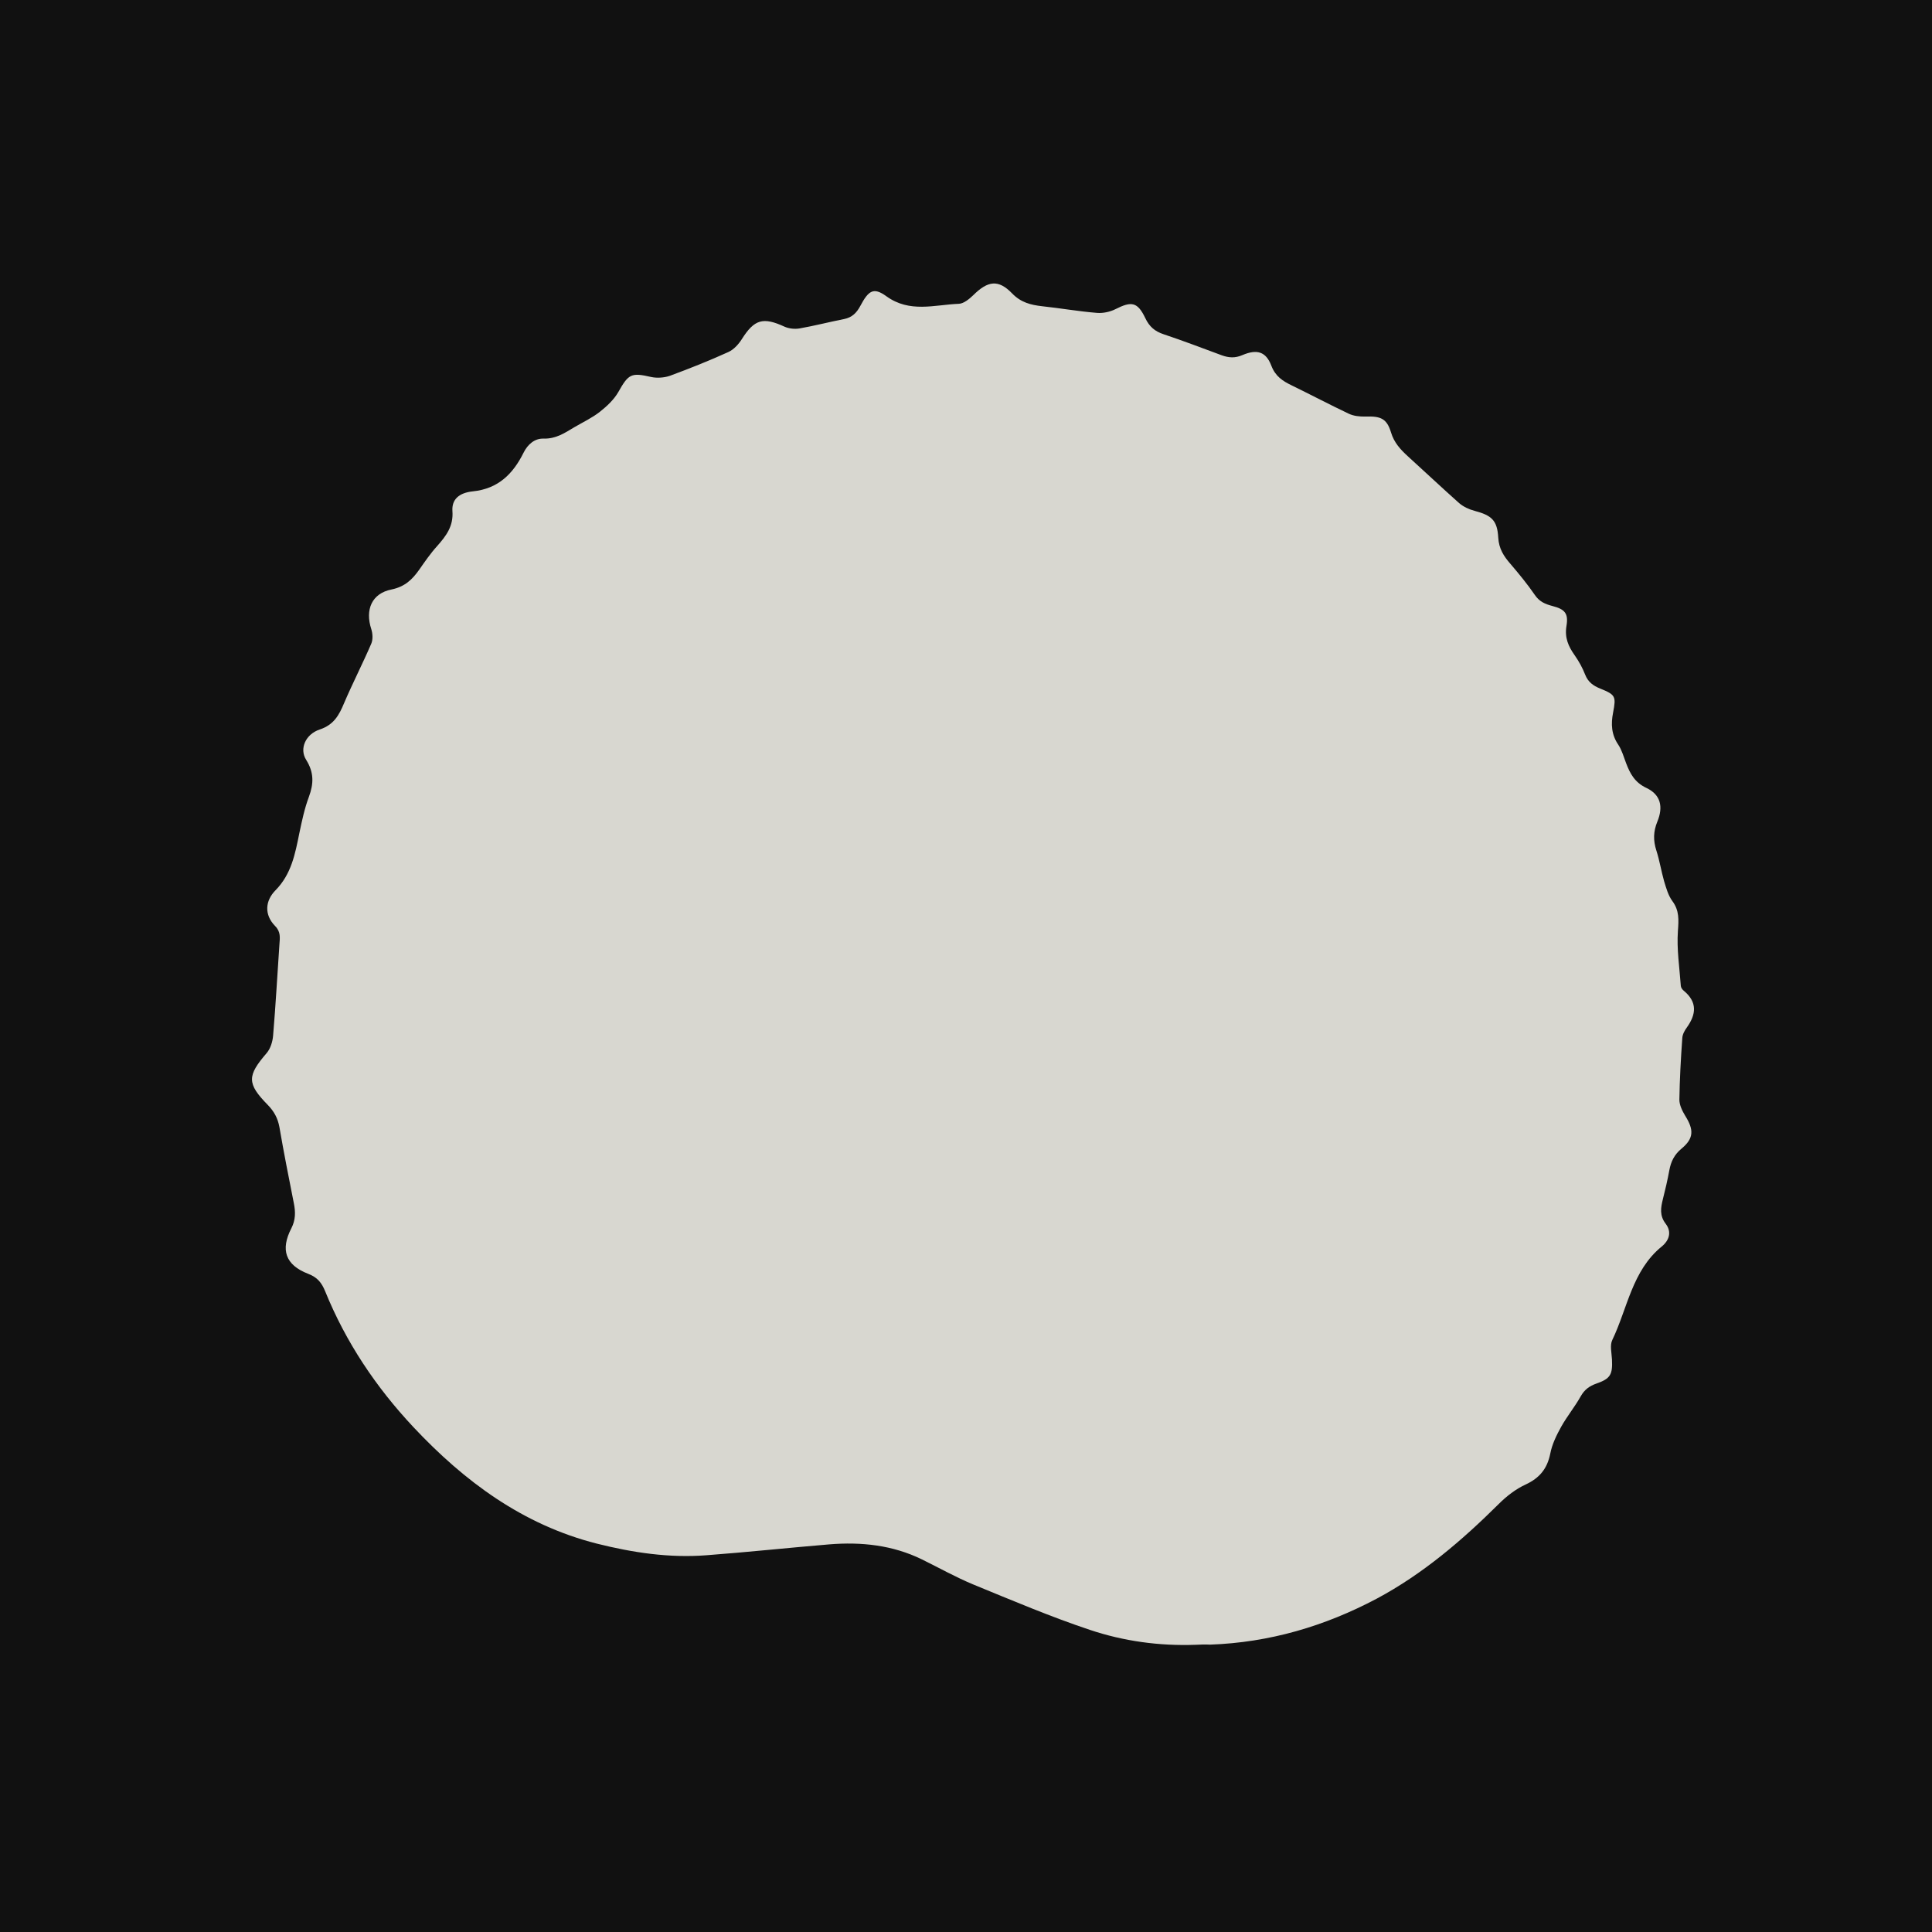
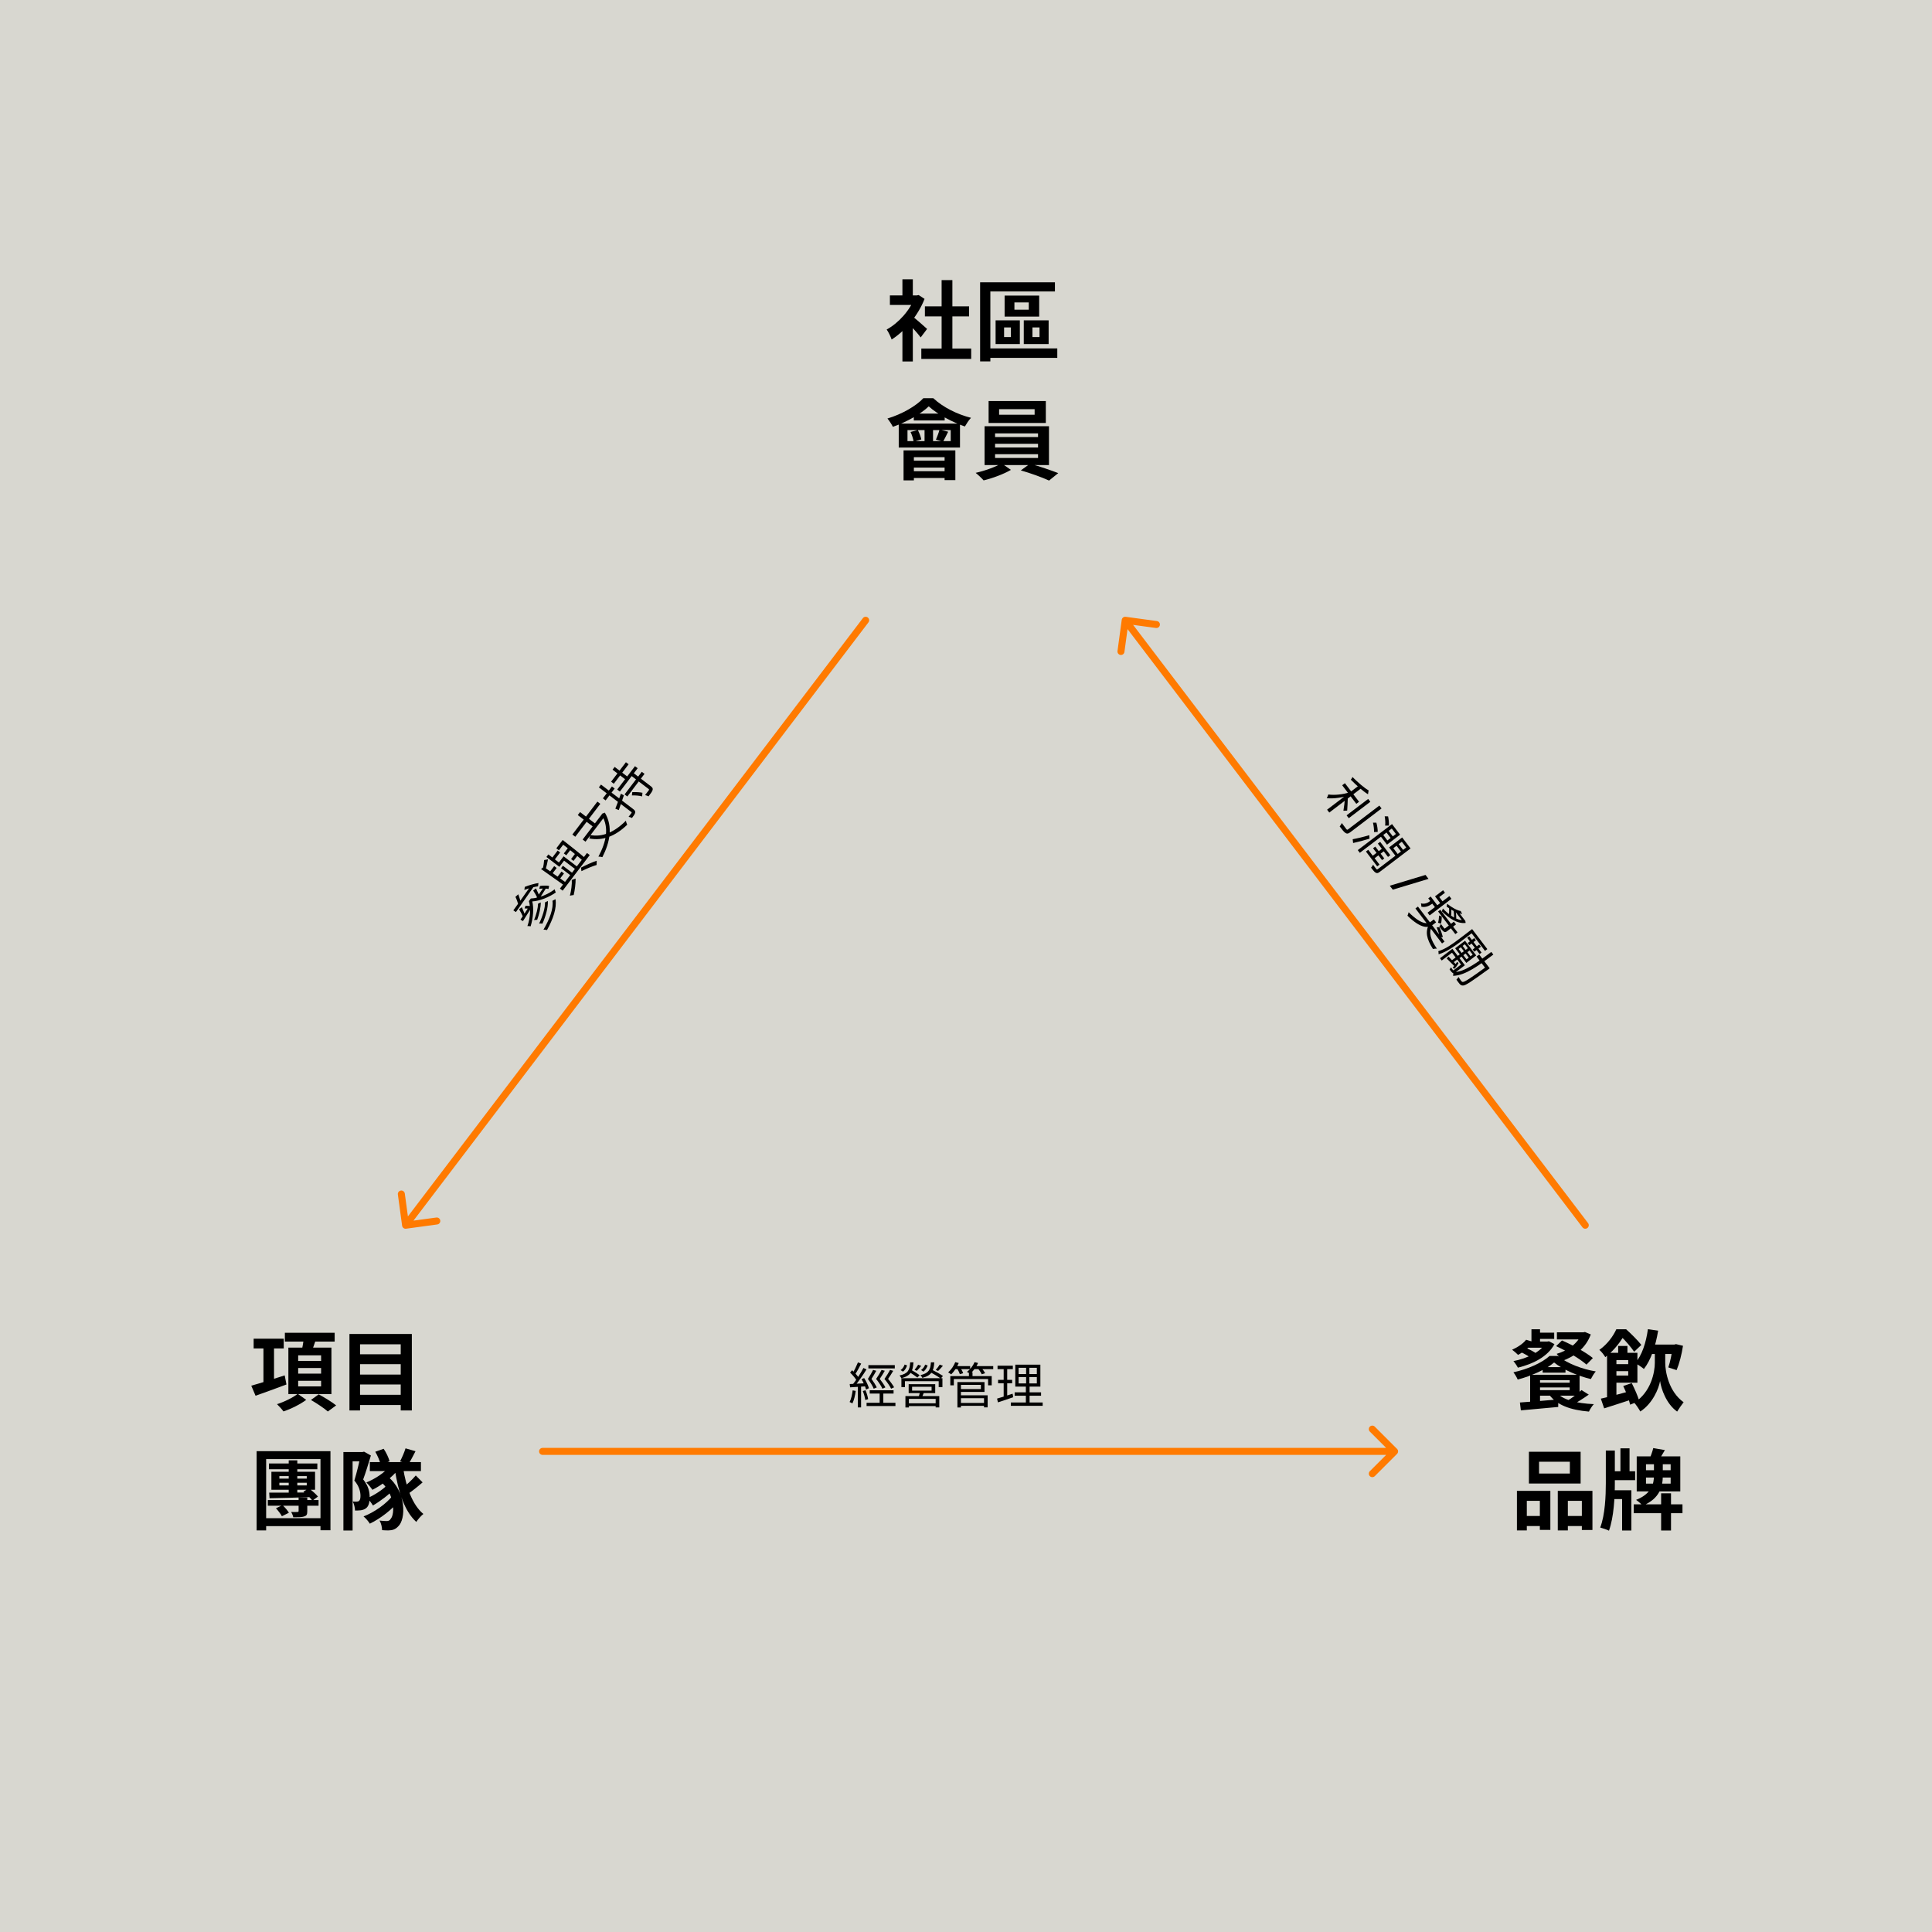
<svg xmlns="http://www.w3.org/2000/svg" width="552" height="552" viewBox="0 0 552 552" fill="none">
-   <rect width="552" height="552" fill="#111111" />
-   <path d="M341.57 469.942C331.248 470.312 321.066 468.922 311.393 465.677C300.146 461.923 289.13 457.241 278.161 452.745C273.116 450.659 268.348 447.971 263.442 445.561C255.019 441.435 246.086 440.508 236.922 441.25C225.258 442.223 213.594 443.475 201.885 444.355C191.239 445.19 180.779 443.614 170.458 441.018C149.352 435.641 132.69 423.265 118.111 407.738C107.419 396.335 98.81 383.496 92.886 368.895C91.914 366.531 90.711 364.955 88.026 363.935C81.546 361.432 80.065 357.075 83.259 350.911C84.462 348.547 84.462 346.275 83.953 343.772C82.518 336.542 81.083 329.311 79.834 322.034C79.371 319.484 78.306 317.537 76.501 315.683C70.484 309.565 70.623 307.34 76.177 300.897C77.288 299.599 77.89 297.606 78.029 295.891C78.769 287.223 79.232 278.509 79.834 269.842C79.973 267.941 80.251 266.272 78.63 264.604C75.391 261.313 75.807 257.327 78.677 254.406C83.259 249.771 84.323 243.977 85.527 238.044C86.267 234.522 87.008 230.999 88.257 227.662C89.646 223.907 89.739 220.709 87.471 217.093C85.48 213.941 87.286 209.77 91.359 208.426C95.385 207.081 96.866 204.347 98.301 200.917C100.754 195.169 103.624 189.607 106.077 183.906C106.586 182.701 106.493 181.032 106.077 179.734C104.272 174.218 106.216 169.537 111.862 168.424C115.658 167.636 117.787 165.597 119.777 162.769C121.397 160.452 123.017 158.088 124.915 156.002C127.46 153.128 129.589 150.347 129.265 146.036C129.034 142.699 131.116 140.799 135.143 140.381C142.317 139.64 146.575 135.422 149.584 129.35C150.787 126.939 152.777 125.224 155.323 125.317C158.887 125.41 161.432 123.649 164.163 122.026C166.616 120.589 169.208 119.384 171.43 117.623C173.42 116.047 175.41 114.193 176.66 112.014C179.576 106.823 180.363 106.406 186.009 107.704C187.676 108.074 189.758 107.935 191.378 107.379C197.025 105.293 202.625 103.068 208.133 100.565C209.66 99.87 211.049 98.341 211.974 96.857C215.538 91.249 217.992 90.507 224.147 93.335C225.397 93.891 227.017 94.076 228.405 93.844C232.663 93.103 236.922 91.99 241.18 91.156C243.448 90.692 244.744 89.395 245.808 87.401C248.169 82.952 249.603 82.025 253.214 84.62C259.925 89.487 266.96 87.077 273.949 86.799C275.337 86.753 276.911 85.455 278.068 84.342C282.234 80.217 285.242 79.754 289.176 83.832C291.676 86.428 294.499 87.124 297.739 87.494C302.969 88.05 308.199 88.978 313.429 89.395C315.141 89.534 317.132 89.117 318.705 88.329C323.287 86.011 325 86.243 327.222 90.878C328.379 93.335 329.952 94.679 332.498 95.513C338.052 97.367 343.514 99.453 349.021 101.492C351.058 102.234 352.863 102.373 354.992 101.446C359.157 99.685 361.703 100.473 363.231 104.459C364.388 107.518 366.47 108.862 369.062 110.114C374.478 112.756 379.846 115.583 385.308 118.179C386.743 118.874 388.548 119.06 390.168 119.013C394.472 118.874 396.231 119.57 397.434 123.556C398.314 126.476 400.119 128.423 402.248 130.37C407.154 134.819 411.968 139.362 416.92 143.765C418.123 144.785 419.697 145.526 421.271 145.944C426.13 147.241 427.797 148.586 428.074 153.638C428.26 156.79 429.648 158.922 431.546 161.101C433.999 163.974 436.405 166.895 438.534 170C439.83 171.901 441.451 172.596 443.58 173.152C447.143 174.079 448.161 175.284 447.56 178.853C447.004 182.237 448.115 184.694 449.92 187.243C451.124 188.958 452.142 190.812 452.882 192.712C453.716 194.845 455.151 195.911 457.233 196.745C461.584 198.506 461.769 198.97 460.89 203.559C460.242 206.85 460.38 209.863 462.371 212.783C463.389 214.312 463.898 216.213 464.592 218.02C465.75 221.08 467.092 223.583 470.47 225.159C474.451 227.059 475.284 230.489 473.525 234.753C472.368 237.581 472.322 240.13 473.247 243.004C474.173 245.878 474.636 248.891 475.469 251.811C476.071 253.758 476.626 255.843 477.83 257.466C479.82 260.154 479.635 262.796 479.403 265.994C479.033 271.186 479.866 276.47 480.236 281.708C480.283 282.217 480.699 282.774 481.116 283.098C485.004 286.343 484.633 289.819 481.949 293.574C481.301 294.454 480.699 295.567 480.653 296.633C480.236 302.473 479.912 308.36 479.82 314.2C479.82 315.73 480.653 317.398 481.486 318.789C483.985 322.775 483.985 325.232 480.468 328.152C478.385 329.867 477.413 331.86 476.95 334.363C476.441 337.144 475.793 339.925 475.099 342.66C474.497 345.07 474.127 347.295 475.886 349.613C477.691 351.93 476.95 354.387 474.775 356.148C466.305 363.055 465.009 373.808 460.658 382.847C459.918 384.376 460.473 386.555 460.566 388.455C460.751 392.627 460.195 393.879 456.215 395.269C454.086 396.011 452.697 397.03 451.587 399.024C449.92 401.99 447.745 404.632 446.079 407.599C444.737 410.009 443.441 412.651 442.931 415.339C442.052 419.65 439.877 422.292 435.896 424.146C433.073 425.444 430.435 427.483 428.213 429.708C417.707 440.137 406.552 449.686 393.408 456.731C378.458 464.657 362.675 469.293 345.735 469.895C344.208 469.803 342.912 469.895 341.57 469.942Z" fill="#D8D7D0" />
+   <rect width="552" height="552" fill="#D8D7D0" />
+   <path d="M155.025 413.682C154.473 413.682 154.025 414.129 154.025 414.682C154.025 415.234 154.473 415.682 155.025 415.682L155.025 413.682ZM399.161 415.389C399.552 414.998 399.552 414.365 399.161 413.975L392.797 407.611C392.407 407.22 391.774 407.22 391.383 407.611C390.993 408.001 390.993 408.634 391.383 409.025L397.04 414.682L391.383 420.338C390.993 420.729 390.993 421.362 391.383 421.753C391.774 422.143 392.407 422.143 392.797 421.753L399.161 415.389ZM155.025 415.682L398.454 415.682L398.454 413.682L155.025 413.682L155.025 415.682Z" fill="#FF7A00" />
+   <path d="M321.623 176.228C321.075 176.153 320.571 176.537 320.497 177.084L319.284 186.002C319.209 186.549 319.592 187.053 320.14 187.127C320.687 187.202 321.191 186.819 321.265 186.271L322.344 178.344L330.271 179.423C330.818 179.497 331.322 179.114 331.397 178.567C331.471 178.02 331.088 177.516 330.54 177.441L321.623 176.228ZM452.14 350.673C452.474 351.113 453.102 351.198 453.541 350.864C453.981 350.529 454.066 349.902 453.732 349.462L452.14 350.673ZM320.692 177.824L452.14 350.673L453.732 349.462L322.284 176.613L320.692 177.824Z" fill="#FF7A00" />
+   <path d="M246.533 176.613C246.867 176.174 247.495 176.088 247.934 176.423C248.374 176.757 248.459 177.384 248.125 177.824L246.533 176.613ZM116.016 351.059C115.469 351.133 114.965 350.75 114.89 350.203L113.677 341.285C113.602 340.737 113.986 340.234 114.533 340.159C115.08 340.085 115.584 340.468 115.659 341.015L116.737 348.942L124.664 347.864C125.211 347.789 125.715 348.172 125.79 348.72C125.864 349.267 125.481 349.771 124.934 349.845L116.016 351.059ZM248.125 177.824L116.677 350.673L115.085 349.462L246.533 176.613L248.125 177.824Z" fill="#FF7A00" />
+   <path d="M384.264 223.769L383.484 224.362L387.518 229.667L388.298 229.074L384.264 223.769ZM390.905 228.27L384.742 232.956L385.361 233.769L391.524 229.083L390.905 228.27ZM388.462 224.271L379.168 231.338L379.795 232.163L389.089 225.095L388.462 224.271ZM394.104 230.164L385.167 236.96C384.955 237.121 384.82 237.083 384.659 236.871C384.487 236.668 383.962 235.977 383.374 235.157C383.23 235.478 382.964 235.891 382.764 236.113C383.533 237.147 384.029 237.754 384.454 238.012C384.859 238.267 385.225 238.217 385.805 237.776L394.731 230.988L394.104 230.164ZM391.029 225.819C389.764 225.127 387.911 223.476 386.423 222.005C386.321 222.241 386.124 222.584 385.949 222.77C387.46 224.294 389.361 226.031 390.857 226.934L391.029 225.819ZM385.662 226.347C383.796 226.992 381.202 227.259 379.52 226.99C379.418 227.296 379.245 227.762 379.076 228.049C380.923 228.28 383.748 227.855 385.874 227.135L385.662 226.347ZM385.082 227.967L384.289 227.849C384.244 228.692 383.997 230.796 383.832 231.643L384.907 231.6C384.948 231.006 385.103 228.619 385.082 227.967Z" fill="black" />
+   <path d="M396.451 236.997L395.838 237.463L397.618 239.803L398.231 239.337L396.451 236.997ZM399.324 240.775L398.711 241.241L400.558 243.67L401.171 243.204L399.324 240.775ZM402.432 241.647L393.628 248.342C393.461 248.469 393.363 248.456 393.244 248.3C393.115 248.152 392.714 247.648 392.312 247.074C392.185 247.346 391.905 247.718 391.73 247.904C392.323 248.684 392.707 249.166 393.072 249.345C393.424 249.553 393.745 249.467 394.202 249.119L403.017 242.416L402.432 241.647ZM397.721 235.451L387.936 242.892L388.521 243.661L398.305 236.22L397.721 235.451ZM398.009 235.83L397.351 236.33L398.834 238.28L396.405 240.128L394.922 238.178L394.264 238.678L396.281 241.33L400.025 238.483L398.009 235.83ZM392.939 241.884L392.303 242.367L394.871 245.744L395.506 245.261L392.939 241.884ZM394.333 240.525L393.675 241.025L396.573 244.836L397.231 244.336L394.333 240.525ZM390.926 242.799L390.268 243.299L393.489 247.534L394.146 247.034L390.926 242.799ZM402.703 242.004L400.627 239.274L396.883 242.121L398.959 244.851L399.616 244.351L398.091 242.345L400.52 240.498L402.046 242.504L402.703 242.004ZM395.625 233.228C395.788 234.089 395.86 235.248 395.752 235.893L396.822 235.889C396.882 235.227 396.785 234.105 396.591 233.25L395.625 233.228ZM392.28 235.051C392.49 235.928 392.624 237.076 392.575 237.728L393.619 237.691C393.668 237.038 393.493 235.905 393.249 235.053L392.28 235.051ZM386.482 239.776L386.604 240.862C388.013 240.564 389.807 240.079 391.288 239.621L391.226 238.614C389.63 239.106 387.679 239.57 386.482 239.776ZM395.067 242.324L391.913 244.722L392.455 245.435L395.609 243.037L395.067 242.324Z" fill="black" />
+   <path d="M408.146 251.105L397.935 254.191L397.079 253.065L407.29 249.979L408.146 251.105Z" fill="black" />
+   <path d="M405.126 259.022L404.413 259.564L412.014 269.56L412.727 269.018L405.126 259.022ZM409.101 264.758L408.349 264.046C407.131 266.168 407.593 268.279 409.421 271.145C409.731 271.068 410.229 271.006 410.551 271.059C408.759 268.448 408.118 266.472 409.101 264.758ZM410.474 264.945C410.85 265.855 411.25 267.098 411.384 267.806L412.254 267.724C412.081 267.012 411.65 265.774 411.25 264.9L410.474 264.945ZM411.525 259.942L410.89 260.425L415.805 266.889L416.44 266.406L411.525 259.942ZM415.4 263.327L412.882 265.242C412.759 265.335 412.692 265.316 412.582 265.171C412.46 265.035 412.096 264.556 411.683 263.99C411.59 264.237 411.41 264.532 411.232 264.738C411.791 265.473 412.147 265.942 412.504 266.18C412.833 266.405 413.082 266.339 413.472 266.042L416.002 264.118L415.4 263.327ZM408.764 256.15L408.073 256.675L410.31 259.617L411.001 259.092L408.764 256.15ZM414.106 256.028L407.876 260.765L408.469 261.545L414.699 256.808L414.106 256.028ZM412.305 254.354L410.01 256.1L411.815 258.473L412.483 257.965L411.221 256.304L412.848 255.067L412.305 254.354ZM411.132 261.577C411.148 262.269 411.039 263.143 410.863 263.629L411.714 263.914C411.861 263.415 411.94 262.546 411.913 261.863L411.132 261.577ZM413.986 259.108C414.07 259.889 414.065 260.878 413.94 261.43L414.575 261.756C414.703 261.184 414.699 260.184 414.601 259.432L413.986 259.108ZM415.262 259.862C415.433 260.734 415.491 261.851 415.395 262.487L416.029 262.743C416.128 262.087 416.031 260.965 415.858 260.112L415.262 259.862ZM418.409 262.798L418.298 262.882C416.342 263.086 414.063 261.477 412.245 259.571C412.193 259.803 412.055 260.154 411.939 260.348C413.966 262.343 416.368 263.998 418.757 263.694L418.652 263.07L418.52 262.942L418.409 262.798ZM417.351 260.296C416.328 260.106 414.946 259.399 413.459 258.207C413.458 258.437 413.388 258.807 413.308 259.026C414.954 260.219 416.417 260.918 417.755 261.15L417.351 260.296ZM416.486 260.268L415.462 260.009L418.055 263.419L418.579 263.02L416.486 260.268ZM409.009 257.142L408.474 257.549C408.006 257.905 407.077 258.418 405.991 258.1C406.043 258.377 406.124 258.808 406.101 259.054C407.31 259.349 408.448 258.764 409.039 258.315L409.585 257.9L409.009 257.142ZM409.673 262.687L408.87 263.298C407.968 263.984 406.321 264.409 402.468 260.638C402.398 260.938 402.258 261.379 402.133 261.631C406.271 265.661 408.258 265.083 409.483 264.15L410.308 263.523L409.673 262.687Z" fill="black" />
+   <path d="M419.765 267.518L419.208 267.942L422.742 272.589L423.299 272.165L419.765 267.518ZM420.877 265.811L420.208 266.319L424.284 271.68L424.953 271.171L420.877 265.811ZM420.606 265.454L416.739 268.395C415.167 269.59 412.949 271.206 410.945 271.762C411.005 271.98 411.053 272.437 411.024 272.652C413.131 272.07 415.615 270.34 417.264 269.086L421.131 266.145L420.606 265.454ZM421.216 268.015L419.355 269.43L419.83 270.054L421.691 268.639L421.216 268.015ZM422.623 269.865L420.762 271.28L421.245 271.915L423.106 270.5L422.623 269.865ZM414.973 271.092L411.429 273.786L411.921 274.433L414.863 272.196L417.634 275.84L418.235 275.382L414.973 271.092ZM416.294 274.818C415.973 275.414 415.451 276.092 415.053 276.448L415.532 276.823C415.902 276.453 416.415 275.764 416.727 275.157L416.294 274.818ZM413.853 273.297L413.348 273.858C414.016 274.528 414.771 275.29 415.583 276.08L416.109 275.662C415.241 274.775 414.437 273.926 413.853 273.297ZM417.392 270.642L419.646 273.606L419 274.097L416.746 271.133L417.392 270.642ZM418.517 269.786L420.772 272.75L420.147 273.225L417.893 270.26L418.517 269.786ZM418.584 268.786L415.764 270.93L418.95 275.12L421.77 272.976L418.584 268.786ZM418.04 275.126L415.344 277.177C415.243 277.253 415.196 277.236 415.119 277.136C415.052 277.047 414.814 276.735 414.554 276.37C414.455 276.586 414.3 276.845 414.161 276.986C414.551 277.498 414.805 277.833 415.063 277.988C415.344 278.126 415.532 278.071 415.832 277.843L418.54 275.783L418.04 275.126ZM419.672 270.702L416.217 273.329L416.708 273.975L420.163 271.348L419.672 270.702ZM416.32 273.233L414.57 274.564L415.019 275.154L416.769 273.824L416.32 273.233ZM422.633 272.724L421.876 273.3L424.596 276.877L425.354 276.301L422.633 272.724ZM425.057 275.911L424.879 276.046C420.197 279.466 418.522 280.546 417.981 280.553C417.771 280.554 417.67 280.49 417.534 280.312C417.382 280.112 417.034 279.655 416.698 279.119C416.579 279.403 416.318 279.707 416.123 279.89C416.463 280.406 416.824 280.905 417.078 281.169C417.368 281.458 417.599 281.6 418.022 281.577C418.741 281.575 420.38 280.47 425.235 276.954C425.346 276.869 425.625 276.658 425.625 276.658L425.057 275.911ZM426.092 271.976C422.25 274.88 418.419 277.775 415.21 277.788C415.252 278.073 415.227 278.549 415.161 278.81C418.647 278.745 422.606 275.787 426.668 272.733L426.092 271.976Z" fill="black" />
+   <path d="M147.262 256.246C147.588 256.881 147.959 257.919 148.15 258.663L148.854 258.107C148.693 257.37 148.409 256.38 148.09 255.504L147.262 256.246ZM149.82 254.269C151.072 253.779 152.761 253.34 153.727 253.248L153.848 252.302C152.845 252.419 151.173 252.906 149.941 253.394L149.82 254.269ZM149.88 259.556C150.538 259.547 151.361 259.644 151.822 259.801L152.071 258.988C151.593 258.854 150.784 258.784 150.146 258.791L149.88 259.556ZM146.668 260.103L147.404 260.593C148.721 258.745 150.68 255.961 152.498 253.315L151.877 252.79C149.986 255.486 147.973 258.317 146.668 260.103ZM148.316 259.809C148.71 260.425 149.213 261.405 149.468 262.11L150.09 261.686C149.876 260.995 149.457 260.043 149.093 259.204L148.316 259.809ZM148.705 262.743L149.414 263.176C150.039 262.192 150.837 260.935 151.641 259.646L151.042 259.208C150.184 260.544 149.333 261.849 148.705 262.743ZM154.081 253.939C154.967 253.839 156.067 253.849 156.716 253.99L156.898 253.126C156.23 252.987 155.143 253.005 154.271 253.134L154.081 253.939ZM152.342 254.446C152.75 255.02 153.253 255.93 153.551 256.579L154.173 256.155C153.945 255.506 153.503 254.607 153.127 253.829L152.342 254.446ZM153.195 256.677L153.96 257.013C154.568 256.051 155.341 254.827 156.088 253.636L155.542 253.221C154.671 254.528 153.814 255.794 153.195 256.677ZM153.714 258.215C153.719 259.503 153.175 261.446 152.591 262.884C152.863 262.827 153.23 262.807 153.479 262.803C154.044 261.297 154.522 259.304 154.501 257.828L153.714 258.215ZM155.719 257.822C155.775 259.483 154.986 261.909 154.035 263.876C154.329 263.836 154.732 263.861 154.987 263.897C155.911 261.803 156.63 259.307 156.533 257.422L155.719 257.822ZM157.844 257.363C158.185 259.575 157.025 262.65 155.281 265.615C155.589 265.603 156.017 265.665 156.277 265.739C158.019 262.615 159.133 259.416 158.712 256.916L157.844 257.363ZM152.075 257.549C154.237 257.435 156.893 256.324 158.801 254.995C158.687 254.751 158.528 254.383 158.476 254.08C156.65 255.488 154.047 256.621 151.671 256.715L151.104 257.461C151.688 259.33 151.549 262.127 150.695 264.591C150.973 264.573 151.367 264.609 151.605 264.667C152.36 262.216 152.561 259.431 152.075 257.549Z" fill="black" />
+   <path d="M158.952 242.376L159.698 242.944L161.266 240.883L160.519 240.315L158.952 242.376ZM157.54 245.366L158.253 245.908L160.041 243.557L159.328 243.015L157.54 245.366ZM161.098 243.833L161.8 244.367L163.266 242.439L162.564 241.905L161.098 243.833ZM163.165 245.44L163.867 245.973L165.308 244.079L164.606 243.545L163.165 245.44ZM156.903 249.349L157.605 249.883L159.046 247.988L158.344 247.454L156.903 249.349ZM159.01 250.881L159.723 251.423L161.138 249.562L160.425 249.02L159.01 250.881ZM154.581 248.286L161.225 252.987L161.801 252.229L155.608 247.837C155.688 247.686 155.686 247.596 155.636 247.523L154.581 248.286ZM160.172 240.772C162.231 242.32 165.005 244.57 166.55 245.938L167.151 245.147C165.631 243.815 162.852 241.596 160.765 239.992L160.172 240.772ZM155.471 245.727C155.433 246.402 155.267 247.454 155.076 248.329C155.311 248.367 155.68 248.436 155.859 248.502C156.134 247.585 156.413 246.478 156.573 245.527L155.471 245.727ZM160.303 248.047L163.2 250.25L163.726 249.559L160.828 247.356L160.303 248.047ZM156.121 244.85L159.821 247.663L161.473 245.49L160.794 244.973L159.692 246.422L156.672 244.125L156.121 244.85ZM160.48 245.385L164.536 248.47L165.087 247.746L161.031 244.661L160.48 245.385ZM159.978 253.886L160.759 254.479L168.495 244.305L167.715 243.711L159.978 253.886ZM166.124 248.903C167.621 248.16 169.345 247.466 170.459 247.134L170.484 245.922C169.308 246.312 167.536 247.093 166.016 247.889L166.124 248.903ZM163.369 251.416C163.456 252.573 163.208 254.495 162.832 255.915C163.141 255.833 163.629 255.747 163.906 255.729C164.243 254.315 164.485 252.423 164.464 251.018L163.369 251.416Z" fill="black" />
+   <path d="M168.676 238.585L168.37 239.566C172.226 240.3 175.806 238.924 179.204 235.634C179.064 235.333 178.865 234.831 178.82 234.497C175.55 237.78 172.074 239.252 168.676 238.585ZM166.472 239.864L167.286 240.483L172.811 233.217L171.998 232.598L166.472 239.864ZM163.531 238.436L164.366 239.072L171.519 229.666L170.683 229.031L163.531 238.436ZM165.082 232.88L169.707 236.397L170.36 235.539L165.735 232.022L165.082 232.88ZM171.794 232.866L171.961 232.993C174.133 236.474 173.159 240.693 170.973 244.747C171.281 244.735 171.841 244.808 172.112 244.891C174.257 240.683 175.191 236.17 172.81 232.178L172.032 232.484L171.938 232.676L171.794 232.866Z" fill="black" />
+   <path d="M174.604 223.342L175.373 223.927L179.602 218.366L178.833 217.781L174.604 223.342ZM178.455 226.974L179.235 227.567L184.15 221.104L183.37 220.51L178.455 226.974ZM176.348 225.582L177.117 226.167L182.193 219.492L181.424 218.907L176.348 225.582ZM175.016 219.909L178.995 222.934L179.596 222.143L175.618 219.118L175.016 219.909ZM180.314 221.616L185.317 225.421C185.473 225.539 185.484 225.618 185.36 225.804C185.244 225.98 184.803 226.56 184.306 227.167C184.617 227.244 185.036 227.387 185.295 227.532C185.931 226.696 186.346 226.15 186.458 225.725C186.589 225.297 186.44 225.008 185.939 224.627L180.924 220.813L180.314 221.616ZM180.542 227.259C181.517 227.227 182.76 227.327 183.458 227.542L183.557 226.509C182.845 226.337 181.618 226.284 180.655 226.325L180.542 227.259ZM175.813 231.05L176.796 231.446C177.204 230.261 177.752 228.708 178.252 227.241L177.398 226.768C176.836 228.363 176.237 229.983 175.813 231.05ZM172.254 228.098L173.034 228.691L175.619 225.292L174.839 224.699L172.254 228.098ZM171.107 224.957L180.346 231.982C180.502 232.1 180.504 232.19 180.402 232.324C180.312 232.466 179.99 232.889 179.595 233.363C179.913 233.429 180.335 233.592 180.561 233.711C181.106 233.017 181.403 232.557 181.476 232.208C181.554 231.827 181.404 231.538 180.947 231.19L171.709 224.165L171.107 224.957Z" fill="black" />
+   <path d="M248.109 390.038V390.976H255.655V390.038H248.109ZM248.487 397.22V398.158H255.305V397.22H248.487ZM247.591 400.79V401.728H255.837V400.79H247.591ZM251.329 397.584V401.364H252.379V397.584H251.329ZM249.453 391.41C249.131 392.082 248.529 393.132 247.969 393.986C248.697 394.966 249.341 396.044 249.635 396.772L250.503 396.408C250.209 395.778 249.593 394.784 248.991 393.972C249.439 393.258 249.999 392.362 250.363 391.648L249.453 391.41ZM251.875 391.41C251.553 392.082 250.923 393.132 250.321 393.986C251.105 394.952 251.791 396.044 252.127 396.772L252.967 396.394C252.659 395.764 252.001 394.784 251.357 393.972C251.833 393.258 252.407 392.362 252.799 391.648L251.875 391.41ZM254.297 391.41C253.961 392.082 253.303 393.132 252.701 393.986C253.513 394.952 254.255 396.044 254.605 396.772L255.459 396.366C255.109 395.736 254.409 394.756 253.737 393.972C254.227 393.258 254.801 392.376 255.207 391.662L254.297 391.41ZM245.127 389.254C244.763 390.178 244.105 391.55 243.601 392.362L244.315 392.67C244.861 391.9 245.519 390.64 246.051 389.604L245.127 389.254ZM246.695 390.85C245.925 392.32 244.609 394.406 243.559 395.652L244.203 396.016C245.253 394.798 246.611 392.81 247.577 391.256L246.695 390.85ZM242.887 392.166C243.629 392.88 244.469 393.874 244.819 394.546L245.421 393.762C245.057 393.118 244.203 392.18 243.447 391.494L242.887 392.166ZM246.149 394.056C246.709 394.98 247.255 396.226 247.437 397.01L248.263 396.632C248.067 395.862 247.493 394.658 246.905 393.734L246.149 394.056ZM242.775 395.442L242.887 396.38C244.161 396.296 245.841 396.198 247.507 396.086V395.204C245.743 395.302 243.993 395.386 242.775 395.442ZM246.513 397.444C246.849 398.256 247.143 399.32 247.227 400.006L248.039 399.754C247.941 399.068 247.647 398.018 247.283 397.206L246.513 397.444ZM243.615 397.248C243.461 398.466 243.195 399.726 242.747 400.58C242.957 400.678 243.377 400.86 243.545 400.972C243.993 400.076 244.315 398.732 244.497 397.402L243.615 397.248ZM245.099 395.848V402.12H246.023V395.848H245.099Z" fill="black" />
+   <path d="M262.879 397.584C262.795 398.032 262.613 398.676 262.459 399.152L263.369 399.334C263.551 398.928 263.789 398.354 264.027 397.766L262.879 397.584ZM260.597 396.212H266.169V397.318H260.597V396.212ZM259.617 395.484V398.032H267.205V395.484H259.617ZM258.693 398.886V402.134H259.687V399.67H267.331V402.12H268.367V398.886H258.693ZM259.309 400.944V401.742H267.765V400.944H259.309ZM257.545 393.776V396.324H258.553V394.63H268.199V396.324H269.263V393.776H257.545ZM262.333 389.926C262.095 390.332 261.661 390.962 261.311 391.368L261.941 391.662C262.319 391.312 262.781 390.78 263.201 390.248L262.333 389.926ZM259.743 391.984C260.541 392.474 261.577 393.16 262.109 393.58L262.753 392.908C262.207 392.502 261.157 391.844 260.373 391.41L259.743 391.984ZM260.051 389.24C259.925 391.438 259.463 392.446 256.999 393.006C257.195 393.188 257.447 393.538 257.531 393.776C260.233 393.062 260.835 391.788 260.989 389.24H260.051ZM258.469 389.87C258.259 390.472 257.867 391.116 257.307 391.452L257.979 391.886C258.595 391.48 258.945 390.794 259.169 390.122L258.469 389.87ZM268.493 389.884C268.241 390.318 267.751 390.976 267.359 391.396L268.031 391.704C268.423 391.326 268.941 390.78 269.403 390.234L268.493 389.884ZM265.693 391.984C266.729 392.544 268.101 393.356 268.787 393.874L269.417 393.132C268.703 392.628 267.317 391.858 266.295 391.354L265.693 391.984ZM265.973 389.24C265.847 391.34 265.371 392.334 262.977 392.894C263.187 393.076 263.439 393.454 263.523 393.678C266.183 392.992 266.785 391.704 266.939 389.24H265.973ZM264.335 389.884C264.125 390.458 263.705 391.088 263.159 391.438L263.845 391.886C264.433 391.452 264.797 390.794 265.049 390.15L264.335 389.884Z" fill="black" />
+   <path d="M274.163 400.846V401.658H281.569V400.846H274.163ZM276.837 392.082V393.636H277.859V392.082H276.837ZM271.517 393.174V395.806H272.525V394.014H282.311V395.806H283.347V393.174H271.517ZM274.107 394.882V395.68H280.253V396.884H274.107V397.696H281.289V394.882H274.107ZM274.149 398.662V399.488H281.149V402.106H282.185V398.662H274.149ZM273.547 394.882V402.134H274.555V394.882H273.547ZM272.665 390.318V391.186H277.187V390.318H272.665ZM278.125 390.318V391.186H283.781V390.318H278.125ZM272.931 389.184C272.497 390.276 271.741 391.382 270.901 392.11C271.153 392.236 271.573 392.53 271.769 392.684C272.581 391.886 273.407 390.668 273.925 389.436L272.931 389.184ZM278.447 389.184C277.999 390.262 277.187 391.298 276.263 391.97C276.529 392.096 276.963 392.348 277.173 392.502C278.055 391.774 278.937 390.64 279.441 389.422L278.447 389.184ZM273.449 390.976C273.771 391.494 274.107 392.194 274.233 392.628L275.185 392.348C275.045 391.914 274.681 391.228 274.359 390.738L273.449 390.976ZM279.385 390.99C279.833 391.494 280.309 392.208 280.505 392.656L281.457 392.348C281.247 391.886 280.743 391.2 280.309 390.71L279.385 390.99Z" fill="black" />
+   <path d="M291.033 393.454H296.241V395.26H291.033V393.454ZM291.033 390.808H296.241V392.586H291.033V390.808ZM290.081 389.898V396.17H297.249V389.898H290.081ZM289.899 397.808V398.774H297.445V397.808H289.899ZM288.821 400.706V401.658H297.907V400.706H288.821ZM285.013 390.192V391.186H289.381V390.192H285.013ZM285.167 394.238V395.232H289.185V394.238H285.167ZM284.873 399.6L285.125 400.678C286.371 400.258 287.967 399.726 289.493 399.208L289.311 398.2C287.687 398.746 286.007 399.292 284.873 399.6ZM286.763 390.584V399.46L287.771 399.264V390.584H286.763ZM293.175 390.332V395.722H293.105V401.14H294.169V395.722H294.099V390.332H293.175Z" fill="black" />
+   <path d="M437.557 379.787V384.137H440.007V379.787H437.557ZM438.557 380.762V382.537H444.057V380.762H438.557ZM436.857 383.287L435.432 385.062H442.257V383.287H436.857ZM441.682 383.287V383.637C440.207 386.312 436.257 388.137 432.407 388.887C432.832 389.362 433.407 390.212 433.682 390.762C437.982 389.712 442.182 387.662 444.132 384.037L442.557 383.212L442.132 383.287H441.682ZM434.457 386.287C435.532 386.762 436.907 387.562 437.557 388.112L439.057 386.812C438.357 386.237 436.957 385.512 435.882 385.087L434.457 386.287ZM436.032 382.787C435.157 383.912 433.607 384.937 432.032 385.637C432.532 385.987 433.357 386.712 433.732 387.112C435.332 386.262 437.057 384.862 438.132 383.412L436.032 382.787ZM444.832 380.662V382.687H452.557V380.662H444.832ZM451.907 380.662V381.012C450.857 383.787 447.982 385.912 444.757 386.812C445.257 387.312 445.907 388.287 446.207 388.887C449.882 387.612 453.082 385.162 454.507 381.262L452.832 380.562L452.407 380.662H451.907ZM444.607 384.612C447.657 386.012 451.457 388.262 453.282 389.887L455.107 388.012C453.132 386.387 449.257 384.262 446.282 382.987L444.607 384.612ZM444.032 389.287C446.532 391.337 451.032 393.212 454.532 394.012C454.857 393.362 455.407 392.437 455.932 391.837C452.107 391.187 447.982 389.687 445.107 387.412H442.732C440.582 389.387 436.507 391.187 432.407 392.087C432.832 392.637 433.382 393.562 433.632 394.162C437.632 393.112 441.782 391.212 444.032 389.287ZM438.682 392.787V394.337H448.482V397.187H438.682V398.762H451.307V392.787H438.682ZM437.182 392.812V401.712L440.007 401.512V392.812H437.182ZM451.857 397.162C450.832 398.137 449.082 399.487 447.732 400.262L449.282 401.362C450.657 400.662 452.407 399.537 453.932 398.462L451.857 397.162ZM444.757 397.862L442.607 398.462C444.782 401.437 448.682 402.862 453.982 403.312C454.282 402.662 454.882 401.687 455.382 401.187C450.457 400.962 446.507 399.987 444.757 397.862ZM438.682 395.062V396.412H449.332V395.062H438.682ZM440.757 390.612V392.187H447.282V390.612H440.757ZM434.257 400.712L434.532 402.962C437.407 402.712 441.432 402.337 445.207 401.987V399.837C441.207 400.187 437.032 400.512 434.257 400.712Z" fill="black" />
+   <path d="M470.657 384.162V386.862H478.657V384.162H470.657ZM470.832 379.762C470.307 383.612 469.132 387.262 467.182 389.462C467.882 389.812 469.182 390.687 469.682 391.137C471.682 388.612 473.032 384.587 473.757 380.187L470.832 379.762ZM474.332 385.237H472.807V389.387C472.807 391.962 471.782 397.687 466.932 400.787C467.457 401.362 468.307 402.612 468.657 403.287C472.207 400.987 473.932 396.737 474.307 394.587C474.607 396.787 476.057 401.087 479.182 403.312C479.632 402.562 480.507 401.312 481.032 400.637C476.757 397.587 475.782 391.862 475.782 389.387V385.237H474.332ZM477.932 384.162V384.637C477.707 386.612 477.207 389.162 476.657 390.687L479.032 391.462C479.782 389.687 480.482 386.987 480.857 384.512L478.857 384.037L478.382 384.162H477.932ZM462.332 384.562V387.437H464.982V384.562H462.332ZM459.157 386.512V400.437H461.832V386.512H459.157ZM460.807 389.762V391.762H466.582V389.762H460.807ZM457.382 399.612L458.332 402.387C460.732 401.637 463.707 400.662 466.532 399.737L466.182 397.337C462.957 398.237 459.582 399.137 457.382 399.612ZM463.782 396.012C464.607 397.687 465.457 399.962 465.757 401.337L468.357 400.287C467.982 398.937 467.032 396.787 466.207 395.162L463.782 396.012ZM460.807 386.512V388.587H465.207V393.012H460.807V395.062H467.832V386.512H460.807ZM461.807 379.787C460.932 381.712 459.332 383.987 456.957 385.687C457.507 386.112 458.307 387.137 458.657 387.762C461.482 385.587 463.182 383.062 464.282 381.137V380.337H463.407V379.787H461.807ZM462.582 379.787V381.762H463.057C464.357 382.937 466.082 385.012 466.907 386.212L468.957 384.262C467.957 382.987 466.082 381.112 464.607 379.787H462.582Z" fill="black" />
+   <path d="M439.732 417.637H448.532V421.012H439.732V417.637ZM436.832 414.787V423.862H451.607V414.787H436.832ZM433.407 425.962V437.262H436.232V428.812H439.957V437.112H442.957V425.962H433.407ZM445.082 425.962V437.262H447.957V428.812H451.957V437.137H454.982V425.962H445.082ZM434.657 433.137V436.012H441.207V433.137H434.657ZM446.457 433.137V436.012H453.457V433.137H446.457Z" fill="black" />
+   <path d="M466.782 429.812V432.337H480.707V429.812H466.782ZM474.607 426.662V437.287H477.432V426.662H474.607ZM472.357 413.737C472.132 414.737 471.632 416.087 471.182 417.087L473.582 417.712C474.157 416.862 474.957 415.587 475.682 414.312L472.357 413.737ZM472.557 417.462V421.612C472.557 423.862 471.932 426.762 467.457 428.537C468.007 428.912 468.932 429.712 469.357 430.187C474.282 428.162 475.082 424.612 475.082 421.687V417.462H472.557ZM460.057 420.362V422.912H467.182V420.362H460.057ZM462.982 413.812V421.887H465.582V413.812H462.982ZM460.207 425.787V428.312H463.457V437.287H466.107V425.787H460.207ZM458.807 414.437V423.787C458.807 427.287 458.607 432.812 457.207 436.437C457.932 436.637 459.132 437.037 459.707 437.337C461.107 433.437 461.382 427.712 461.382 423.787V414.437H458.807ZM470.282 422.162H477.332V423.887H470.282V422.162ZM470.282 418.362H477.332V420.062H470.282V418.362ZM467.632 416.112V426.112H480.082V416.112H467.632Z" fill="black" />
+   <path d="M263.233 99.601V102.551H277.483V99.601H263.233ZM264.258 87.526V90.401H276.883V87.526H264.258ZM269.033 80.026V101.026H272.108V80.026H269.033ZM254.258 84.401V87.126H262.458V84.401H254.258ZM257.833 92.951V103.276H260.808V89.401L257.833 92.951ZM257.833 79.801V85.676H260.808V79.801H257.833ZM260.508 90.251L258.858 91.701C259.983 92.801 262.083 95.101 263.058 96.401L264.883 93.976C264.208 93.351 261.383 90.851 260.508 90.251ZM261.358 84.401V84.951C260.033 88.626 256.733 92.301 253.333 94.151C253.783 94.726 254.483 96.201 254.758 97.001C258.483 94.651 262.258 90.276 264.158 85.401L262.483 84.301L261.958 84.401H261.358Z" fill="black" />
+   <path d="M289.833 86.401H293.933V88.476H289.833V86.401ZM287.033 84.451V90.451H296.908V84.451H287.033ZM286.883 93.551H288.833V96.301H286.883V93.551ZM284.458 91.526V98.301H291.383V91.526H284.458ZM294.983 93.551H297.008V96.301H294.983V93.551ZM292.508 91.526V98.301H299.608V91.526H292.508ZM280.033 80.651V103.251H282.958V83.276H301.408V80.651H280.033ZM281.933 99.551V102.251H302.083V99.551H281.933Z" fill="black" />
+   <path d="M259.283 122.876H271.633V126.026H259.283V122.876ZM256.783 121.026V127.876H274.283V121.026H256.783ZM261.083 118.176V120.126H269.908V118.176H261.083ZM264.158 121.626V126.901H266.583V121.626H264.158ZM265.358 116.101C267.783 118.351 272.208 120.676 275.683 121.851C276.133 121.076 276.783 120.051 277.433 119.376C273.558 118.401 269.508 116.426 266.658 113.776H263.808C261.758 116.001 257.658 118.351 253.558 119.576C254.083 120.201 254.783 121.276 255.108 121.951C259.058 120.576 263.133 118.251 265.358 116.101ZM260.158 123.426C260.583 124.301 260.933 125.451 261.033 126.201L263.233 125.551C263.083 124.801 262.683 123.701 262.233 122.851L260.158 123.426ZM268.433 122.751C268.233 123.576 267.758 124.801 267.408 125.626L269.458 126.176C269.858 125.476 270.358 124.426 270.908 123.351L268.433 122.751ZM258.158 128.676V137.251H261.108V130.626H269.883V137.176H272.958V128.676H258.158ZM259.858 131.626V133.601H271.158V131.626H259.858ZM259.858 134.626V136.576H271.158V134.626H259.858Z" fill="black" />
+   <path d="M285.458 116.901H295.608V118.501H285.458V116.901ZM282.458 114.576V120.851H298.808V114.576H282.458ZM284.308 126.801H296.583V127.851H284.308V126.801ZM284.308 129.776H296.583V130.851H284.308V129.776ZM284.308 123.826H296.583V124.876H284.308V123.826ZM281.308 121.776V132.876H299.708V121.776H281.308ZM286.158 132.376C284.583 133.351 281.383 134.526 278.758 135.101C279.483 135.676 280.483 136.626 281.033 137.251C283.583 136.651 286.833 135.426 288.833 134.251L286.158 132.376ZM291.658 134.401C294.333 135.151 297.783 136.401 299.733 137.301L302.358 135.176C300.283 134.376 296.933 133.201 294.283 132.501L291.658 134.401Z" fill="black" />
+   <path d="M72.468 382.487V385.262H81.068V382.487H72.468ZM75.268 384.087V395.912H78.293V384.087H75.268ZM71.793 395.912L73.018 398.787C75.543 397.887 78.818 396.712 81.843 395.562L81.343 392.962C77.893 394.087 74.143 395.262 71.793 395.912ZM81.393 380.787V383.312H95.618V380.787H81.393ZM85.193 390.862H91.743V392.462H85.193V390.862ZM85.193 394.512H91.743V396.112H85.193V394.512ZM85.193 387.237H91.743V388.837H85.193V387.237ZM82.393 385.037V398.312H94.693V385.037H82.393ZM86.818 382.187C86.693 383.437 86.393 385.137 86.093 386.337L88.768 386.837C89.193 385.762 89.793 384.162 90.318 382.587L86.818 382.187ZM85.068 398.237C83.793 399.262 81.243 400.537 79.143 401.187C79.743 401.762 80.568 402.662 80.993 403.262C83.193 402.537 85.818 401.212 87.493 399.962L85.068 398.237ZM88.843 399.987C90.468 400.937 92.643 402.362 93.668 403.287L96.043 401.537C94.868 400.587 92.643 399.237 91.068 398.387L88.843 399.987Z" fill="black" />
+   <path d="M102.018 386.937V389.762H115.593V386.937H102.018ZM102.018 392.737V395.562H115.593V392.737H102.018ZM102.018 398.512V401.437H115.593V398.512H102.018ZM99.843 381.137V402.987H102.868V384.087H114.493V402.987H117.668V381.137H99.843Z" fill="black" />
+   <path d="M76.843 418.137V419.787H90.668V418.137H76.843ZM76.518 428.587V430.212H91.018V428.587H76.518ZM78.843 430.937C79.493 431.637 80.218 432.587 80.543 433.212L82.543 432.212C82.193 431.587 81.393 430.662 80.718 430.037L78.843 430.937ZM79.818 423.637H87.643V424.412H79.818V423.637ZM79.818 421.737H87.643V422.462H79.818V421.737ZM77.543 420.512V425.637H90.018V420.512H77.543ZM85.318 427.862V431.687C85.318 431.912 85.218 431.987 84.993 431.987C84.743 432.012 83.893 432.012 83.193 431.987C83.418 432.412 83.693 432.962 83.793 433.512C85.193 433.512 86.193 433.512 86.868 433.287C87.593 433.062 87.793 432.762 87.793 431.787V427.862H85.318ZM76.918 426.462L77.018 428.062C80.243 428.012 84.718 427.887 89.043 427.737L89.118 426.412C84.618 426.462 79.993 426.487 76.918 426.462ZM86.693 426.212C87.593 426.912 88.718 428.012 89.268 428.762L90.843 427.587C90.293 426.912 89.168 425.887 88.193 425.212L86.693 426.212ZM82.493 417.237V427.087L84.943 426.987V417.237H82.493ZM73.318 414.612V437.262H76.043V416.887H91.568V437.212H94.418V414.612H73.318ZM74.643 433.762V436.037H92.718V433.762H74.643Z" fill="black" />
+   <path d="M118.793 421.562C117.818 422.737 116.118 424.312 114.943 425.187L116.493 426.887C117.743 426.037 119.368 424.737 120.743 423.537L118.793 421.562ZM107.218 414.787C107.893 415.912 108.543 417.462 108.768 418.487L111.318 417.512C111.043 416.512 110.368 415.037 109.618 413.937L107.218 414.787ZM105.668 417.737V420.312H120.268V417.737H105.668ZM108.443 423.012C112.893 426.662 112.843 432.612 111.643 433.937C111.343 434.487 110.943 434.587 110.418 434.587C109.843 434.587 109.218 434.537 108.418 434.437C108.968 435.262 109.143 436.437 109.168 437.187C109.818 437.237 110.443 437.262 110.968 437.262C112.168 437.237 112.968 436.962 113.768 436.112C115.993 434.087 116.168 426.212 110.768 421.837L108.443 423.012ZM111.443 418.837C109.918 420.737 107.243 422.512 104.668 423.562C105.193 424.062 106.068 425.137 106.418 425.662C109.068 424.312 112.043 422.112 113.893 419.737L111.443 418.837ZM115.168 419.387L112.793 419.812C113.793 426.162 115.518 431.712 118.943 434.837C119.393 434.112 120.318 433.062 120.968 432.562C117.818 429.987 116.018 424.837 115.168 419.387ZM110.768 424.162C109.468 425.562 106.893 427.237 104.918 428.062C105.493 428.562 106.168 429.487 106.543 430.137C108.568 428.987 111.218 426.987 112.668 425.387L110.768 424.162ZM112.193 427.287C110.493 429.587 106.918 432.112 103.868 433.262C104.518 433.787 105.268 434.687 105.668 435.337C108.693 433.887 112.293 431.112 114.168 428.587L112.193 427.287ZM115.868 413.812C115.518 414.962 114.843 416.512 114.293 417.537L116.718 418.287C117.318 417.362 118.018 415.987 118.718 414.637L115.868 413.812ZM98.118 414.862V437.287H100.743V417.537H104.018V414.862H98.118ZM103.093 414.862V415.712C102.743 417.312 101.943 420.762 101.243 423.012C102.668 424.687 102.993 426.237 102.993 427.412C102.993 428.112 102.868 428.612 102.568 428.837C102.393 428.987 102.143 429.037 101.868 429.037C101.568 429.062 101.243 429.037 100.793 429.012C101.193 429.737 101.418 430.862 101.443 431.587C102.018 431.587 102.618 431.562 103.068 431.512C103.618 431.437 104.093 431.262 104.493 430.987C105.293 430.437 105.618 429.387 105.618 427.762C105.618 426.312 105.318 424.637 103.768 422.687C104.493 420.737 105.318 418.012 105.968 415.862L104.018 414.762L103.593 414.862H103.093Z" fill="black" />
</svg>
